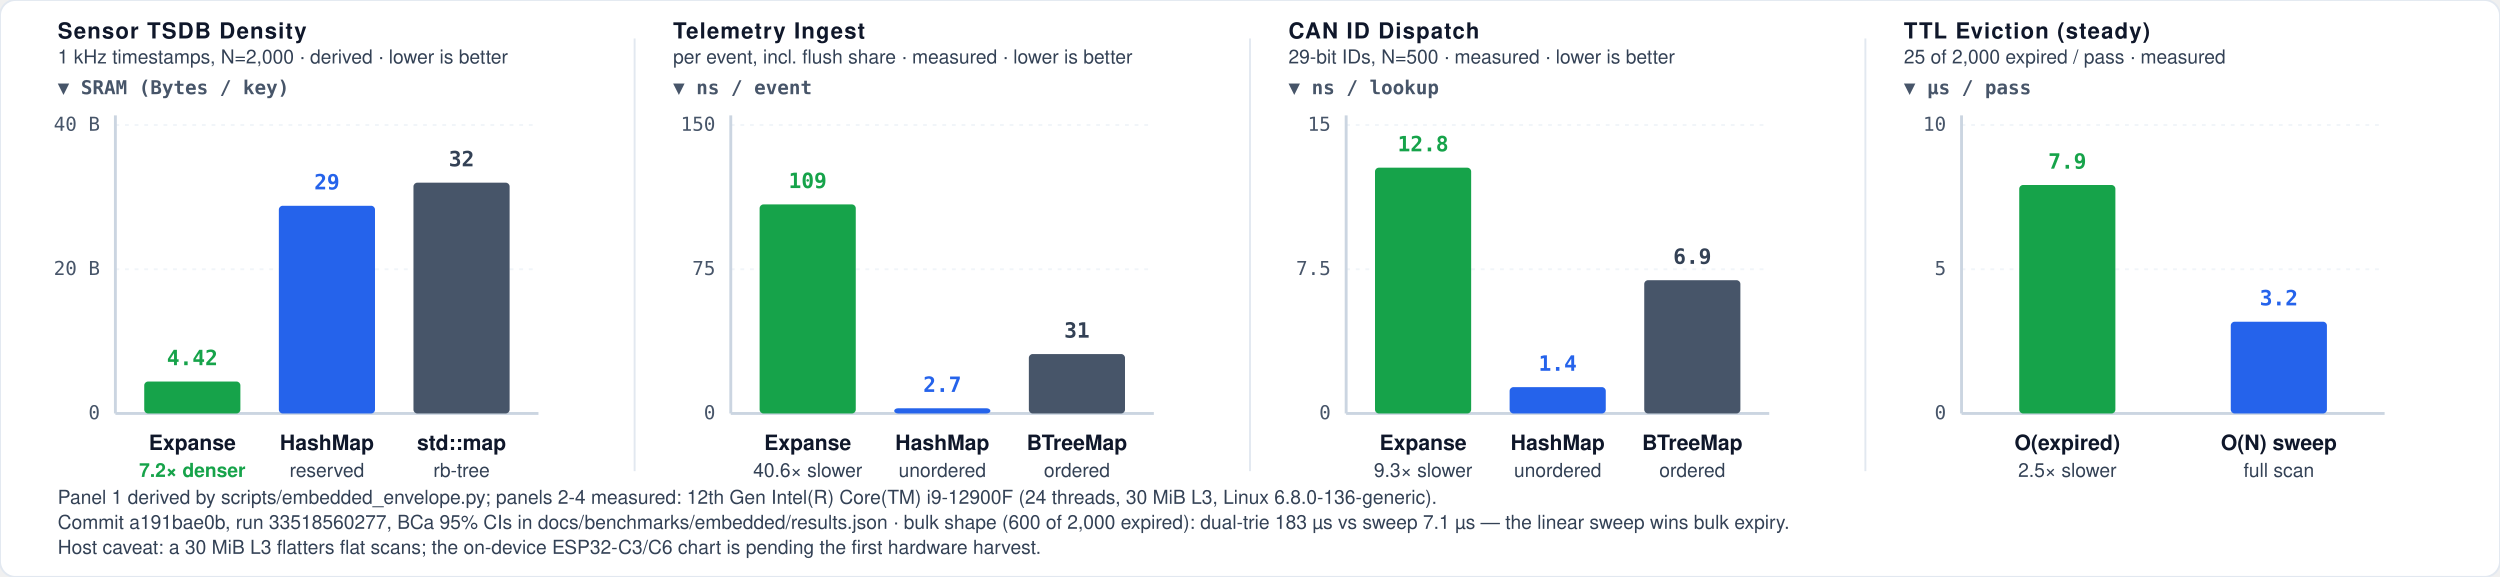
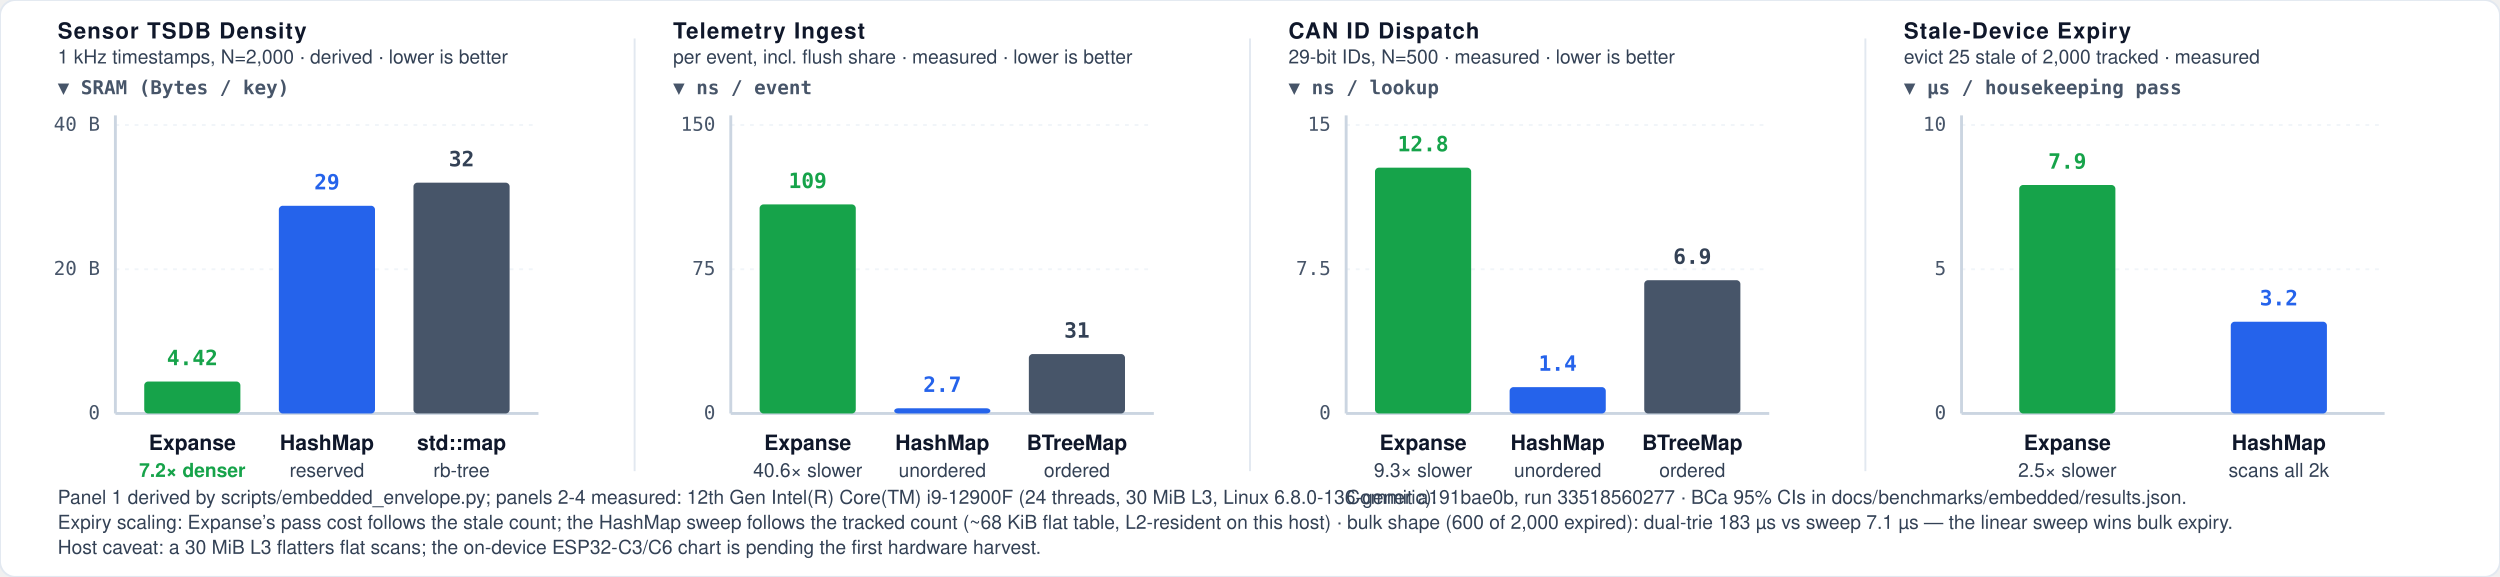
<svg xmlns="http://www.w3.org/2000/svg" viewBox="0 0 1300 300" width="100%" height="100%">
  <defs>
    <style>
      .bg { fill: #ffffff; }
      .border { stroke: #e2e8f0; stroke-width: 1px; fill: none; }
      .grid { stroke: #f1f5f9; stroke-width: 1px; stroke-dasharray: 2,3; }
      .axis { stroke: #cbd5e1; stroke-width: 1.5px; }
      .divider { stroke: #e2e8f0; stroke-width: 1px; }

      .t-chart-title { font-family: -apple-system, BlinkMacSystemFont, "Segoe UI", Helvetica, Arial, sans-serif; font-size: 11.5px; font-weight: 700; letter-spacing: 0.6px; fill: #0f172a; text-transform: uppercase; }
      .t-chart-sub { font-family: -apple-system, BlinkMacSystemFont, "Segoe UI", Helvetica, Arial, sans-serif; font-size: 10px; font-weight: 500; fill: #334155; }
      .t-unit-header { font-family: ui-monospace, SFMono-Regular, Menlo, monospace; font-size: 10px; font-weight: 600; fill: #475569; }
      .t-axis-label { font-family: ui-monospace, SFMono-Regular, Menlo, monospace; font-size: 10px; font-weight: 500; fill: #475569; }
      .t-win { fill: #16a34a; font-weight: 600; }
      .t-bar-label { font-family: -apple-system, BlinkMacSystemFont, "Segoe UI", Helvetica, Arial, sans-serif; font-size: 11px; font-weight: 700; fill: #0f172a; }

      .t-val-accent { font-family: ui-monospace, SFMono-Regular, Menlo, monospace; font-size: 11px; font-weight: 700; fill: #16a34a; text-anchor: middle; }
      .t-val-muted { font-family: ui-monospace, SFMono-Regular, Menlo, monospace; font-size: 11px; font-weight: 600; fill: #334155; text-anchor: middle; }
      .t-val-blue { font-family: ui-monospace, SFMono-Regular, Menlo, monospace; font-size: 11px; font-weight: 600; fill: #2563eb; text-anchor: middle; }

      .b-expanse { fill: #16a34a; }
      .b-hashmap { fill: #2563eb; }
      .b-stdmap { fill: #475569; }

      @media (prefers-color-scheme: dark) {
        :root:not([data-theme="light"]) .bg { fill: #0b1220; }
        :root:not([data-theme="light"]) .border { stroke: #1e293b; }
        :root:not([data-theme="light"]) .grid { stroke: #16233b; }
        :root:not([data-theme="light"]) .axis { stroke: #334155; }
        :root:not([data-theme="light"]) .divider { stroke: #1e293b; }
        :root:not([data-theme="light"]) .t-chart-title { fill: #e2e8f0; }
        :root:not([data-theme="light"]) .t-chart-sub { fill: #94a3b8; }
        :root:not([data-theme="light"]) .t-unit-header, :root:not([data-theme="light"]) .t-axis-label { fill: #64748b; }
        :root:not([data-theme="light"]) .t-bar-label { fill: #e2e8f0; }
        :root:not([data-theme="light"]) .t-val-muted { fill: #94a3b8; }
        :root:not([data-theme="light"]) .t-win { fill: #4ade80; }
        :root:not([data-theme="light"]) .t-val-accent { fill: #4ade80; }
        :root:not([data-theme="light"]) .t-val-blue { fill: #60a5fa; }
        :root:not([data-theme="light"]) .b-expanse { fill: #22c55e; }
        :root:not([data-theme="light"]) .b-hashmap { fill: #3b82f6; }
        :root:not([data-theme="light"]) .b-stdmap { fill: #475569; }
      }
      [data-theme="dark"] .bg, :root[data-theme="dark"] .bg { fill: #0b1220; }
      [data-theme="dark"] .border, :root[data-theme="dark"] .border { stroke: #1e293b; }
      [data-theme="dark"] .grid, :root[data-theme="dark"] .grid { stroke: #16233b; }
      [data-theme="dark"] .axis, :root[data-theme="dark"] .axis { stroke: #334155; }
      [data-theme="dark"] .divider, :root[data-theme="dark"] .divider { stroke: #1e293b; }
      [data-theme="dark"] .t-chart-title, :root[data-theme="dark"] .t-chart-title { fill: #e2e8f0; }
      [data-theme="dark"] .t-chart-sub, :root[data-theme="dark"] .t-chart-sub { fill: #94a3b8; }
      [data-theme="dark"] .t-unit-header, :root[data-theme="dark"] .t-unit-header { fill: #64748b; }
      [data-theme="dark"] .t-axis-label, :root[data-theme="dark"] .t-axis-label { fill: #64748b; }
      [data-theme="dark"] .t-bar-label, :root[data-theme="dark"] .t-bar-label { fill: #e2e8f0; }
      [data-theme="dark"] .t-val-muted, :root[data-theme="dark"] .t-val-muted { fill: #94a3b8; }
      [data-theme="dark"] .t-win, :root[data-theme="dark"] .t-win { fill: #4ade80; }
      [data-theme="dark"] .t-val-accent, :root[data-theme="dark"] .t-val-accent { fill: #4ade80; }
      [data-theme="dark"] .t-val-blue, :root[data-theme="dark"] .t-val-blue { fill: #60a5fa; }
      [data-theme="dark"] .b-expanse, :root[data-theme="dark"] .b-expanse { fill: #22c55e; }
      [data-theme="dark"] .b-hashmap, :root[data-theme="dark"] .b-hashmap { fill: #3b82f6; }
      [data-theme="dark"] .b-stdmap, :root[data-theme="dark"] .b-stdmap { fill: #475569; }
    </style>
  </defs>
  <rect width="100%" height="100%" class="bg" rx="8" />
  <rect width="100%" height="100%" class="border" rx="8" />
  <g transform="translate(30, 20)">
    <text x="0" y="0" class="t-chart-title">Sensor TSDB Density</text>
    <text x="0" y="13" class="t-chart-sub">1 kHz timestamps, N=2,000 · derived · lower is better</text>
    <text x="0" y="29" class="t-unit-header">▼ SRAM (Bytes / key)</text>
    <line x1="30" y1="45" x2="250" y2="45" class="grid" />
    <text x="22" y="48" class="t-axis-label" text-anchor="end">40 B</text>
    <line x1="30" y1="120" x2="250" y2="120" class="grid" />
    <text x="22" y="123" class="t-axis-label" text-anchor="end">20 B</text>
    <line x1="30" y1="195" x2="250" y2="195" class="axis" />
    <text x="22" y="198" class="t-axis-label" text-anchor="end">0</text>
    <line x1="30" y1="40" x2="30" y2="195" class="axis" />
    <rect x="45" y="178.4" width="50" height="16.6" class="b-expanse" rx="2" />
    <text x="70" y="169.9" class="t-val-accent">4.42</text>
    <text x="70" y="214" class="t-bar-label" text-anchor="middle">Expanse</text>
    <text x="70" y="228" class="t-chart-sub t-win" text-anchor="middle">7.2× denser</text>
    <rect x="115" y="87.0" width="50" height="108.0" class="b-hashmap" rx="2" />
    <text x="140" y="78.5" class="t-val-blue">29</text>
    <text x="140" y="214" class="t-bar-label" text-anchor="middle">HashMap</text>
    <text x="140" y="228" class="t-chart-sub" text-anchor="middle">reserved</text>
    <rect x="185" y="75.0" width="50" height="120.0" class="b-stdmap" rx="2" />
    <text x="210" y="66.5" class="t-val-muted">32</text>
    <text x="210" y="214" class="t-bar-label" text-anchor="middle">std::map</text>
    <text x="210" y="228" class="t-chart-sub" text-anchor="middle">rb-tree</text>
  </g>
  <line x1="330" y1="20" x2="330" y2="245" class="divider" />
  <g transform="translate(350, 20)">
    <text x="0" y="0" class="t-chart-title">Telemetry Ingest</text>
    <text x="0" y="13" class="t-chart-sub">per event, incl. flush share · measured · lower is better</text>
    <text x="0" y="29" class="t-unit-header">▼ ns / event</text>
    <line x1="30" y1="45" x2="250" y2="45" class="grid" />
    <text x="22" y="48" class="t-axis-label" text-anchor="end">150</text>
    <line x1="30" y1="120" x2="250" y2="120" class="grid" />
    <text x="22" y="123" class="t-axis-label" text-anchor="end">75</text>
    <line x1="30" y1="195" x2="250" y2="195" class="axis" />
    <text x="22" y="198" class="t-axis-label" text-anchor="end">0</text>
    <line x1="30" y1="40" x2="30" y2="195" class="axis" />
    <rect x="45" y="86.3" width="50" height="108.7" class="b-expanse" rx="2" />
    <text x="70" y="77.8" class="t-val-accent">109</text>
    <text x="70" y="214" class="t-bar-label" text-anchor="middle">Expanse</text>
    <text x="70" y="228" class="t-chart-sub" text-anchor="middle">40.6× slower</text>
    <rect x="115" y="192.3" width="50" height="2.7" class="b-hashmap" rx="2" />
    <text x="140" y="183.8" class="t-val-blue">2.7</text>
    <text x="140" y="214" class="t-bar-label" text-anchor="middle">HashMap</text>
    <text x="140" y="228" class="t-chart-sub" text-anchor="middle">unordered</text>
    <rect x="185" y="164.1" width="50" height="30.9" class="b-stdmap" rx="2" />
    <text x="210" y="155.6" class="t-val-muted">31</text>
    <text x="210" y="214" class="t-bar-label" text-anchor="middle">BTreeMap</text>
    <text x="210" y="228" class="t-chart-sub" text-anchor="middle">ordered</text>
  </g>
  <line x1="650" y1="20" x2="650" y2="245" class="divider" />
  <g transform="translate(670, 20)">
    <text x="0" y="0" class="t-chart-title">CAN ID Dispatch</text>
    <text x="0" y="13" class="t-chart-sub">29-bit IDs, N=500 · measured · lower is better</text>
    <text x="0" y="29" class="t-unit-header">▼ ns / lookup</text>
    <line x1="30" y1="45" x2="250" y2="45" class="grid" />
    <text x="22" y="48" class="t-axis-label" text-anchor="end">15</text>
    <line x1="30" y1="120" x2="250" y2="120" class="grid" />
    <text x="22" y="123" class="t-axis-label" text-anchor="end">7.5</text>
    <line x1="30" y1="195" x2="250" y2="195" class="axis" />
    <text x="22" y="198" class="t-axis-label" text-anchor="end">0</text>
    <line x1="30" y1="40" x2="30" y2="195" class="axis" />
    <rect x="45" y="67.2" width="50" height="127.8" class="b-expanse" rx="2" />
    <text x="70" y="58.7" class="t-val-accent">12.8</text>
    <text x="70" y="214" class="t-bar-label" text-anchor="middle">Expanse</text>
    <text x="70" y="228" class="t-chart-sub" text-anchor="middle">9.3× slower</text>
    <rect x="115" y="181.3" width="50" height="13.7" class="b-hashmap" rx="2" />
    <text x="140" y="172.8" class="t-val-blue">1.4</text>
    <text x="140" y="214" class="t-bar-label" text-anchor="middle">HashMap</text>
    <text x="140" y="228" class="t-chart-sub" text-anchor="middle">unordered</text>
    <rect x="185" y="125.7" width="50" height="69.3" class="b-stdmap" rx="2" />
    <text x="210" y="117.2" class="t-val-muted">6.9</text>
    <text x="210" y="214" class="t-bar-label" text-anchor="middle">BTreeMap</text>
    <text x="210" y="228" class="t-chart-sub" text-anchor="middle">ordered</text>
  </g>
  <line x1="970" y1="20" x2="970" y2="245" class="divider" />
  <g transform="translate(990, 20)">
-     <text x="0" y="0" class="t-chart-title">TTL Eviction (steady)</text>
-     <text x="0" y="13" class="t-chart-sub">25 of 2,000 expired / pass · measured</text>
-     <text x="0" y="29" class="t-unit-header">▼ µs / pass</text>
+     <text x="0" y="0" class="t-chart-title">Stale-Device Expiry</text>
+     <text x="0" y="13" class="t-chart-sub">evict 25 stale of 2,000 tracked · measured</text>
+     <text x="0" y="29" class="t-unit-header">▼ µs / housekeeping pass</text>
    <line x1="30" y1="45" x2="250" y2="45" class="grid" />
    <text x="22" y="48" class="t-axis-label" text-anchor="end">10</text>
    <line x1="30" y1="120" x2="250" y2="120" class="grid" />
    <text x="22" y="123" class="t-axis-label" text-anchor="end">5</text>
    <line x1="30" y1="195" x2="250" y2="195" class="axis" />
    <text x="22" y="198" class="t-axis-label" text-anchor="end">0</text>
    <line x1="30" y1="40" x2="30" y2="195" class="axis" />
    <rect x="60" y="76.2" width="50" height="118.8" class="b-expanse" rx="2" />
    <text x="85" y="67.7" class="t-val-accent">7.9</text>
-     <text x="85" y="214" class="t-bar-label" text-anchor="middle">O(expired)</text>
+     <text x="85" y="214" class="t-bar-label" text-anchor="middle">Expanse</text>
    <text x="85" y="228" class="t-chart-sub" text-anchor="middle">2.5× slower</text>
    <rect x="170" y="147.3" width="50" height="47.7" class="b-hashmap" rx="2" />
    <text x="195" y="138.8" class="t-val-blue">3.2</text>
-     <text x="195" y="214" class="t-bar-label" text-anchor="middle">O(N) sweep</text>
-     <text x="195" y="228" class="t-chart-sub" text-anchor="middle">full scan</text>
+     <text x="195" y="214" class="t-bar-label" text-anchor="middle">HashMap</text>
+     <text x="195" y="228" class="t-chart-sub" text-anchor="middle">scans all 2k</text>
  </g>
  <text x="30" y="262" class="t-chart-sub">Panel 1 derived by scripts/embedded_envelope.py; panels 2-4 measured: 12th Gen Intel(R) Core(TM) i9-12900F (24 threads, 30 MiB L3, Linux 6.8.0-136-generic).</text>
-   <text x="30" y="275" class="t-chart-sub">Commit a191bae0b, run 33518560277, BCa 95% CIs in docs/benchmarks/embedded/results.json · bulk shape (600 of 2,000 expired): dual-trie 183 µs vs sweep 7.1 µs — the linear sweep wins bulk expiry.</text>
+   <text x="30" y="275" class="t-chart-sub">Expiry scaling: Expanse’s pass cost follows the stale count; the HashMap sweep follows the tracked count (~68 KiB flat table, L2-resident on this host) · bulk shape (600 of 2,000 expired): dual-trie 183 µs vs sweep 7.1 µs — the linear sweep wins bulk expiry.</text>
+   <text x="700" y="262" class="t-chart-sub">Commit a191bae0b, run 33518560277 · BCa 95% CIs in docs/benchmarks/embedded/results.json.</text>
  <text x="30" y="288" class="t-chart-sub">Host caveat: a 30 MiB L3 flatters flat scans; the on-device ESP32-C3/C6 chart is pending the first hardware harvest.</text>
</svg>
